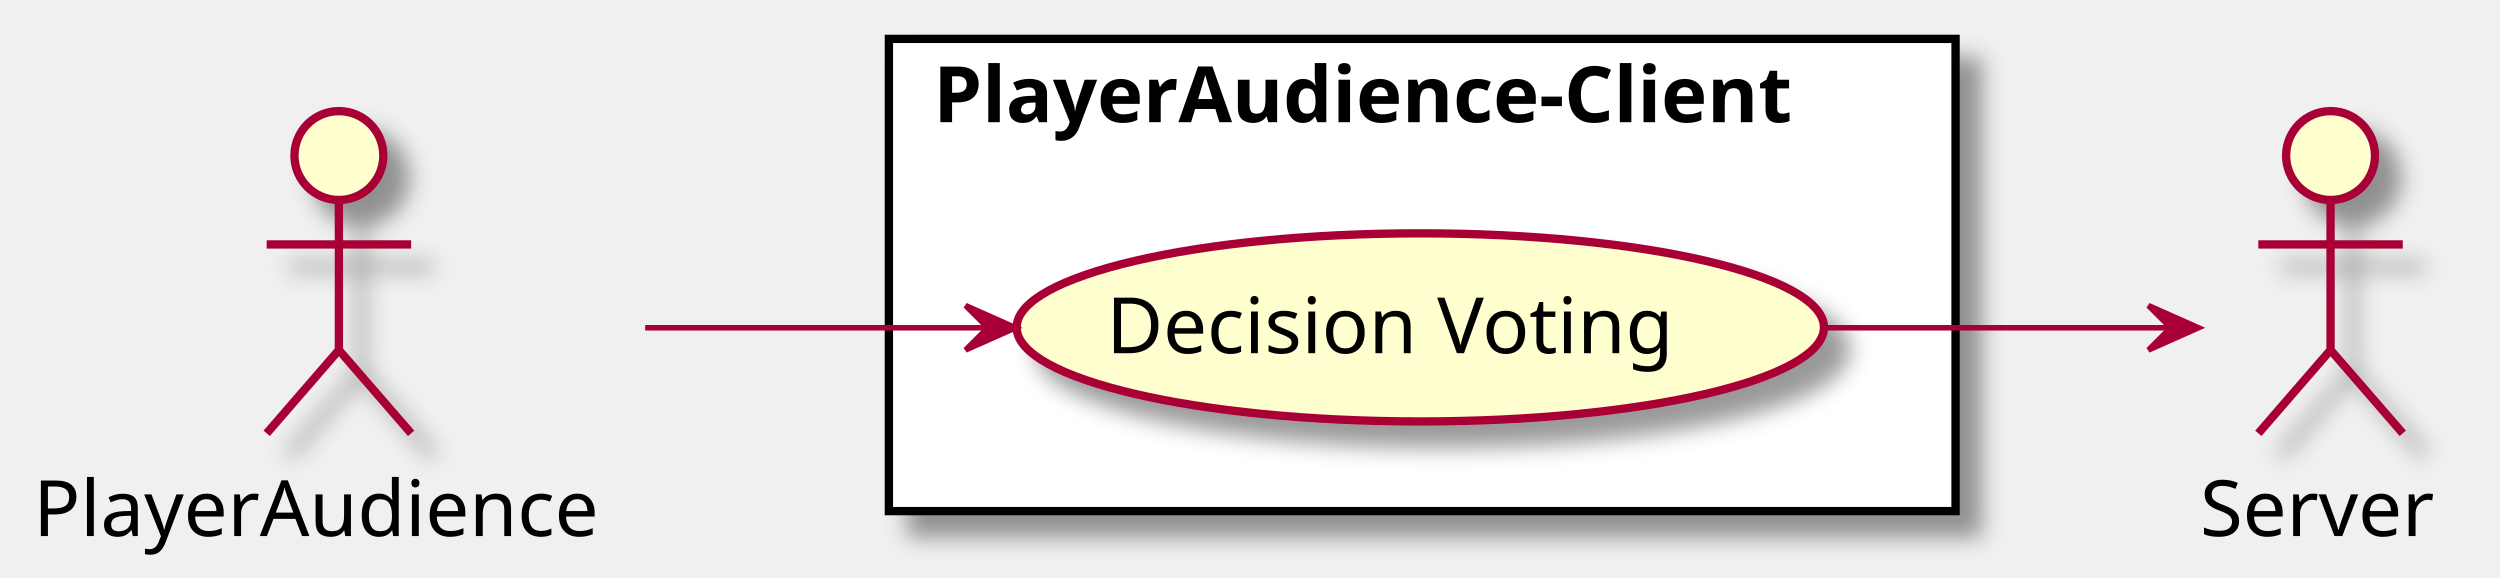
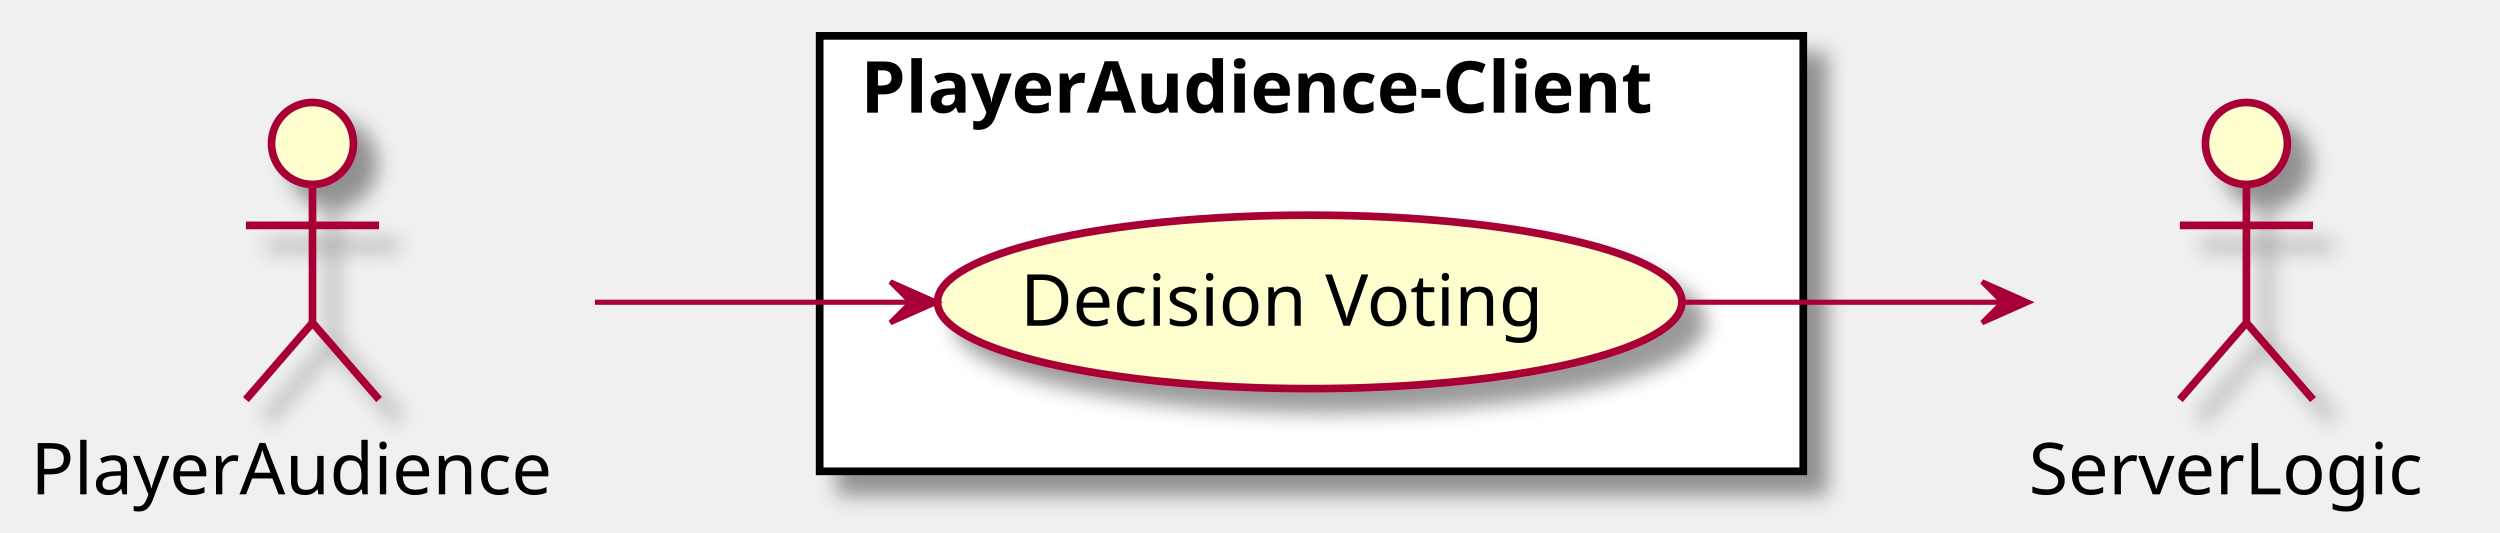
- <svg xmlns="http://www.w3.org/2000/svg" contentScriptType="application/ecmascript" contentStyleType="text/css" height="104px" preserveAspectRatio="none" style="width:450px;height:104px;" version="1.1" viewBox="0 0 450 104" width="450px" zoomAndPan="magnify">
+ <svg xmlns="http://www.w3.org/2000/svg" contentScriptType="application/ecmascript" contentStyleType="text/css" height="104px" preserveAspectRatio="none" style="width:488px;height:104px;" version="1.1" viewBox="0 0 488 104" width="488px" zoomAndPan="magnify">
  <defs>
-     <filter height="300%" id="fgxrqc6qny2lj" width="300%" x="-1" y="-1">
+     <filter height="300%" id="f1gnvvtpnieuz5" width="300%" x="-1" y="-1">
      <feGaussianBlur result="blurOut" stdDeviation="2.0" />
      <feColorMatrix in="blurOut" result="blurOut2" type="matrix" values="0 0 0 0 0 0 0 0 0 0 0 0 0 0 0 0 0 0 .4 0" />
      <feOffset dx="4.0" dy="4.0" in="blurOut2" result="blurOut3" />
      <feBlend in="SourceGraphic" in2="blurOut3" mode="normal" />
    </filter>
  </defs>
  <g>
-     <rect fill="#FFFFFF" filter="url(#fgxrqc6qny2lj)" height="85" style="stroke: #000000; stroke-width: 1.5;" width="192" x="160" y="7" />
+     <rect fill="#FFFFFF" filter="url(#f1gnvvtpnieuz5)" height="85" style="stroke:#000000;stroke-width:1.5;" width="192" x="160" y="7" />
    <text fill="#000000" font-family="sans-serif" font-size="14" font-weight="bold" lengthAdjust="spacingAndGlyphs" textLength="176" x="168" y="21.995">PlayerAudience-Client</text>
-     <ellipse cx="255.658" cy="58.931" fill="#FEFECE" filter="url(#fgxrqc6qny2lj)" rx="72.658" ry="16.931" style="stroke: #A80036; stroke-width: 1.5;" />
+     <ellipse cx="255.658" cy="58.931" fill="#FEFECE" filter="url(#f1gnvvtpnieuz5)" rx="72.658" ry="16.931" style="stroke:#A80036;stroke-width:1.5;" />
    <text fill="#000000" font-family="sans-serif" font-size="14" lengthAdjust="spacingAndGlyphs" textLength="113" x="199.158" y="63.58">Decision Voting</text>
-     <ellipse cx="61" cy="28" fill="#FEFECE" filter="url(#fgxrqc6qny2lj)" rx="8" ry="8" style="stroke: #A80036; stroke-width: 1.5;" />
-     <path d="M61,36 L61,63 M48,44 L74,44 M61,63 L48,78 M61,63 L74,78 " fill="none" filter="url(#fgxrqc6qny2lj)" style="stroke: #A80036; stroke-width: 1.5;" />
+     <ellipse cx="61" cy="28" fill="#FEFECE" filter="url(#f1gnvvtpnieuz5)" rx="8" ry="8" style="stroke:#A80036;stroke-width:1.5;" />
+     <path d="M61,36 L61,63 M48,44 L74,44 M61,63 L48,78 M61,63 L74,78 " fill="none" filter="url(#f1gnvvtpnieuz5)" style="stroke:#A80036;stroke-width:1.5;" />
    <text fill="#000000" font-family="sans-serif" font-size="14" lengthAdjust="spacingAndGlyphs" textLength="110" x="6" y="96.495">PlayerAudience</text>
-     <ellipse cx="419.5" cy="28" fill="#FEFECE" filter="url(#fgxrqc6qny2lj)" rx="8" ry="8" style="stroke: #A80036; stroke-width: 1.5;" />
-     <path d="M419.5,36 L419.5,63 M406.5,44 L432.5,44 M419.5,63 L406.5,78 M419.5,63 L432.5,78 " fill="none" filter="url(#fgxrqc6qny2lj)" style="stroke: #A80036; stroke-width: 1.5;" />
-     <text fill="#000000" font-family="sans-serif" font-size="14" lengthAdjust="spacingAndGlyphs" textLength="47" x="396" y="96.495">Server</text>
-     <path d="M116.134,59 C135.202,59 157.017,59 177.601,59 " fill="none" id="AUDC-to-PE" style="stroke: #A80036; stroke-width: 1.0;" />
-     <polygon fill="#A80036" points="182.805,59,173.805,55,177.805,59,173.805,63,182.805,59" style="stroke: #A80036; stroke-width: 1.0;" />
-     <path d="M328.027,59 C350.15,59 373.228,59 390.539,59 " fill="none" id="PE-to-se" style="stroke: #A80036; stroke-width: 1.0;" />
-     <polygon fill="#A80036" points="395.719,59,386.719,55,390.719,59,386.719,63,395.719,59" style="stroke: #A80036; stroke-width: 1.0;" />
+     <ellipse cx="438.5" cy="28" fill="#FEFECE" filter="url(#f1gnvvtpnieuz5)" rx="8" ry="8" style="stroke:#A80036;stroke-width:1.5;" />
+     <path d="M438.5,36 L438.5,63 M425.5,44 L451.5,44 M438.5,63 L425.5,78 M438.5,63 L451.5,78 " fill="none" filter="url(#f1gnvvtpnieuz5)" style="stroke:#A80036;stroke-width:1.5;" />
+     <text fill="#000000" font-family="sans-serif" font-size="14" lengthAdjust="spacingAndGlyphs" textLength="85" x="396" y="96.495">ServerLogic</text>
+     <path d="M116.134,59 C135.202,59 157.017,59 177.601,59 " fill="none" id="AUDC-to-PE" style="stroke:#A80036;stroke-width:1.0;" />
+     <polygon fill="#A80036" points="182.805,59,173.805,55,177.805,59,173.805,63,182.805,59" style="stroke:#A80036;stroke-width:1.0;" />
+     <path d="M328.036,59 C349.081,59 371.558,59 390.635,59 " fill="none" id="PE-to-se" style="stroke:#A80036;stroke-width:1.0;" />
+     <polygon fill="#A80036" points="395.922,59,386.922,55,390.922,59,386.922,63,395.922,59" style="stroke:#A80036;stroke-width:1.0;" />
  </g>
</svg>
